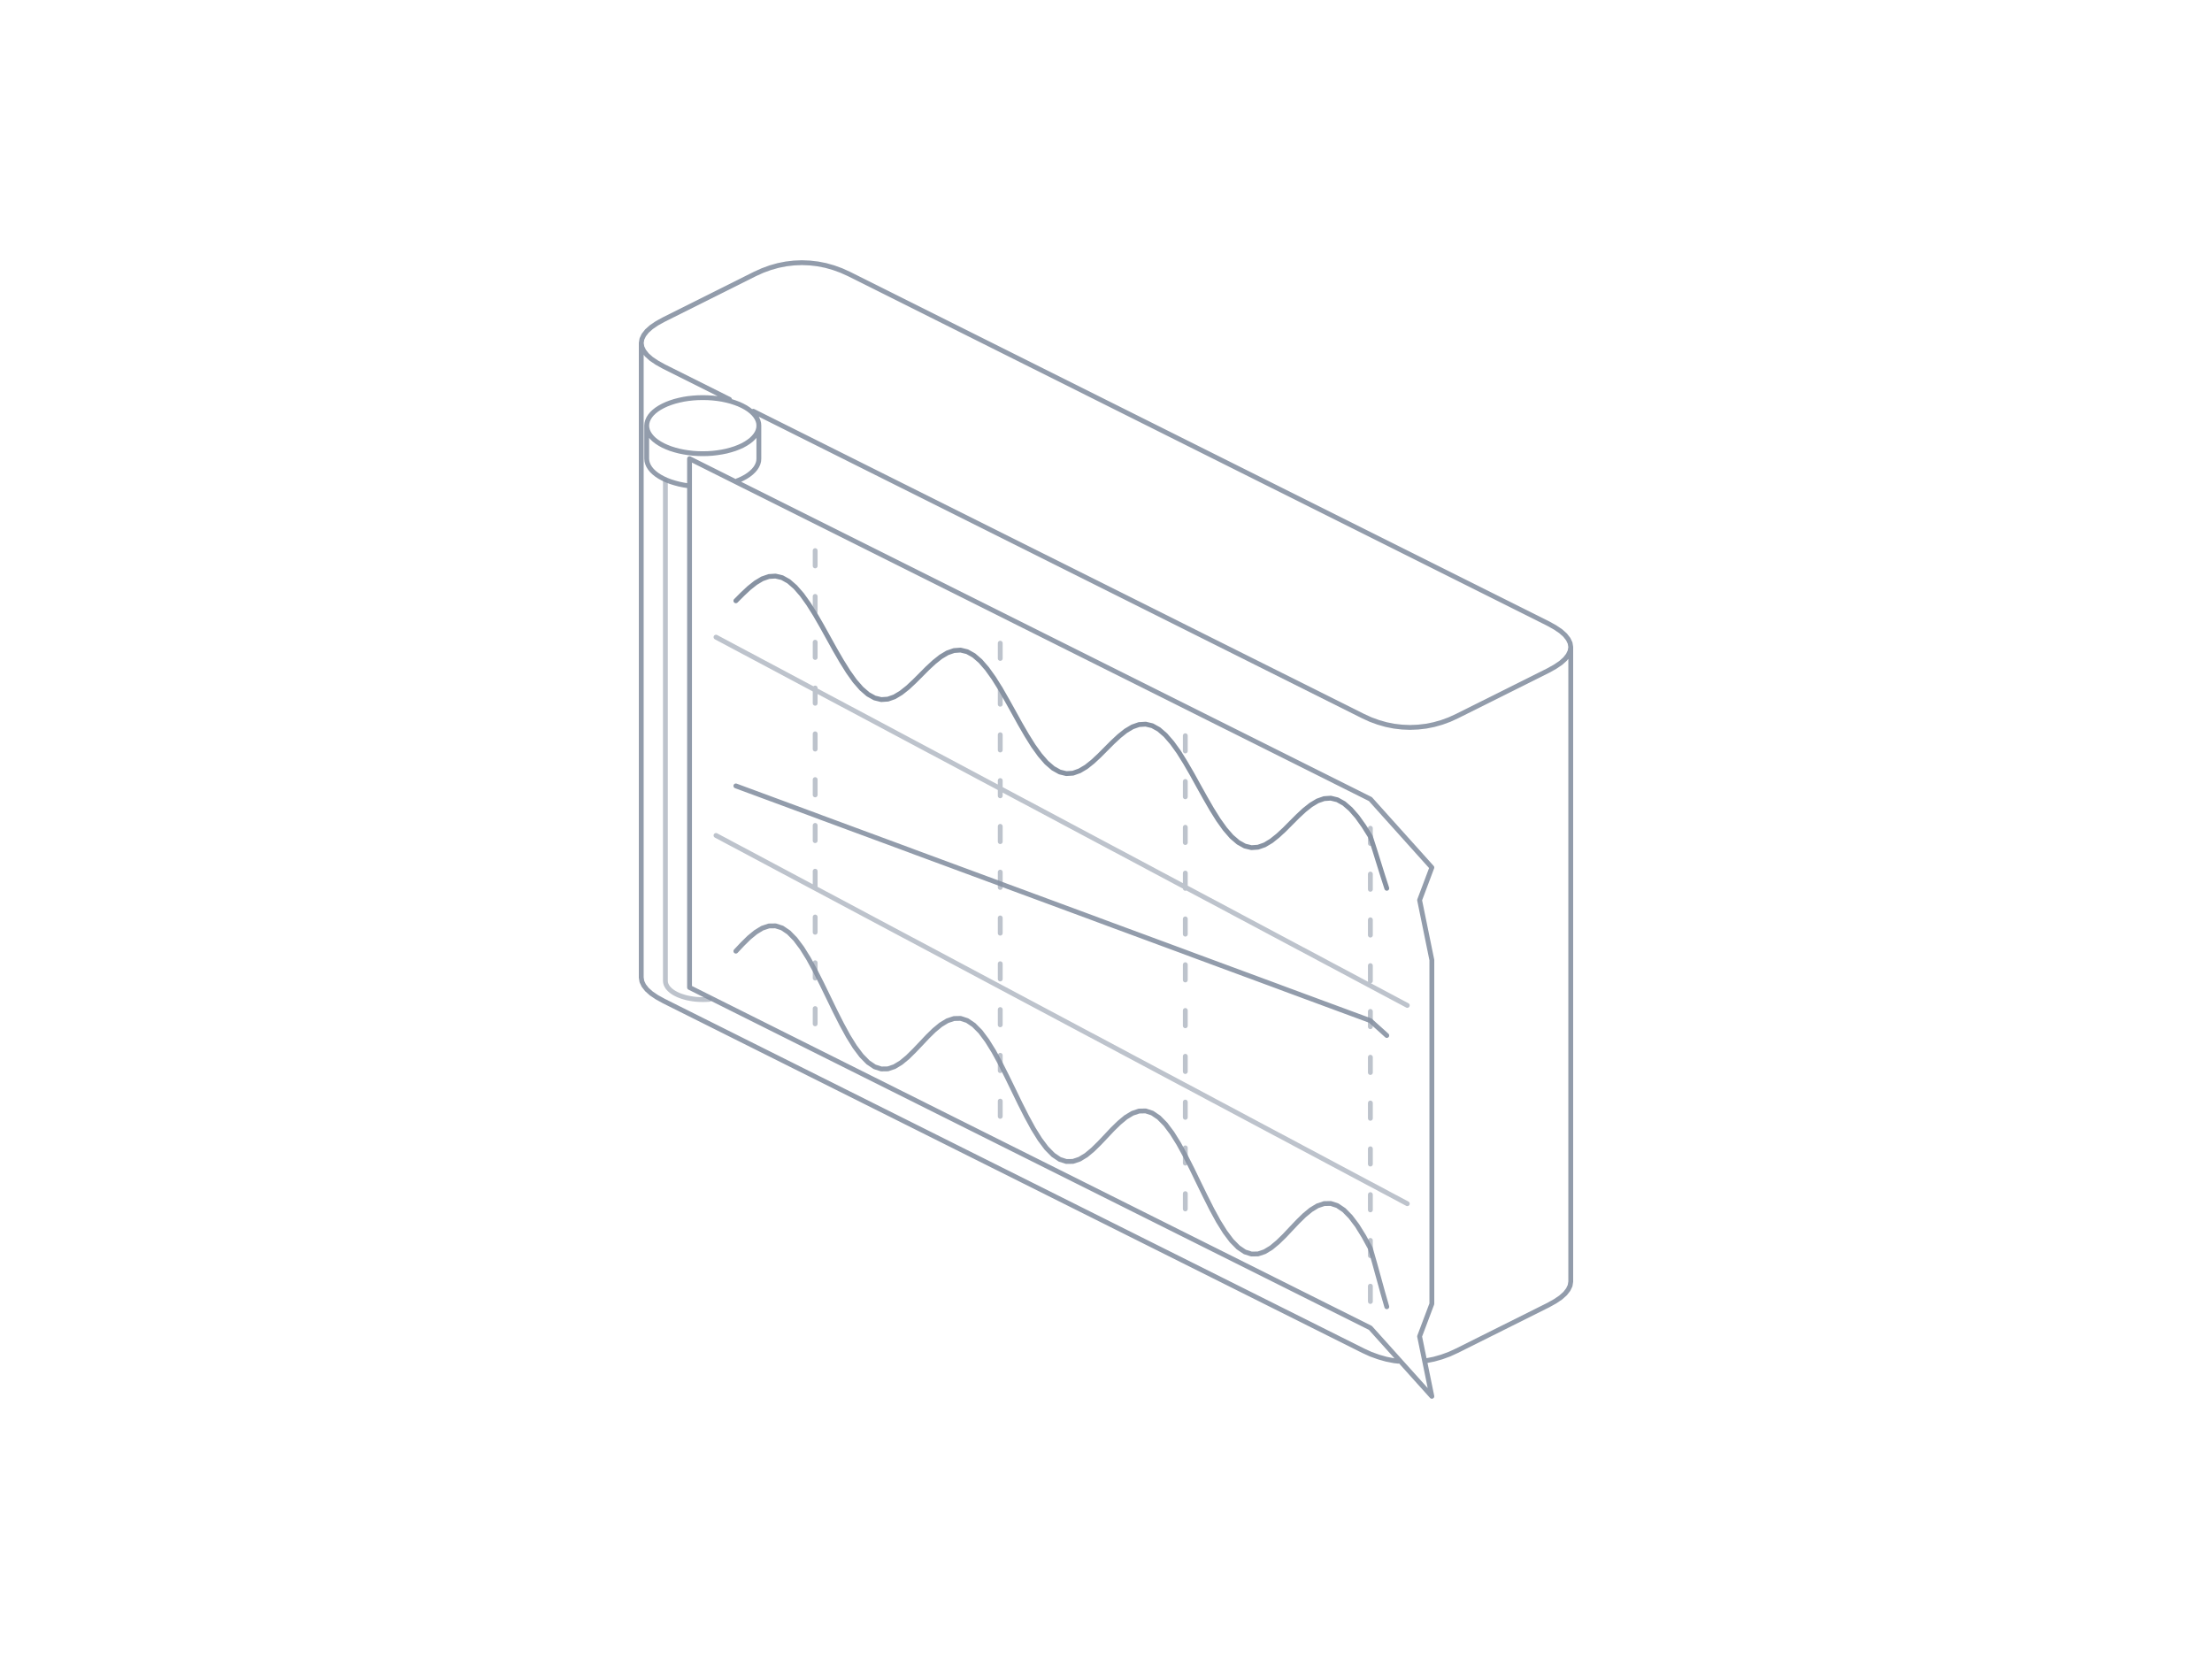
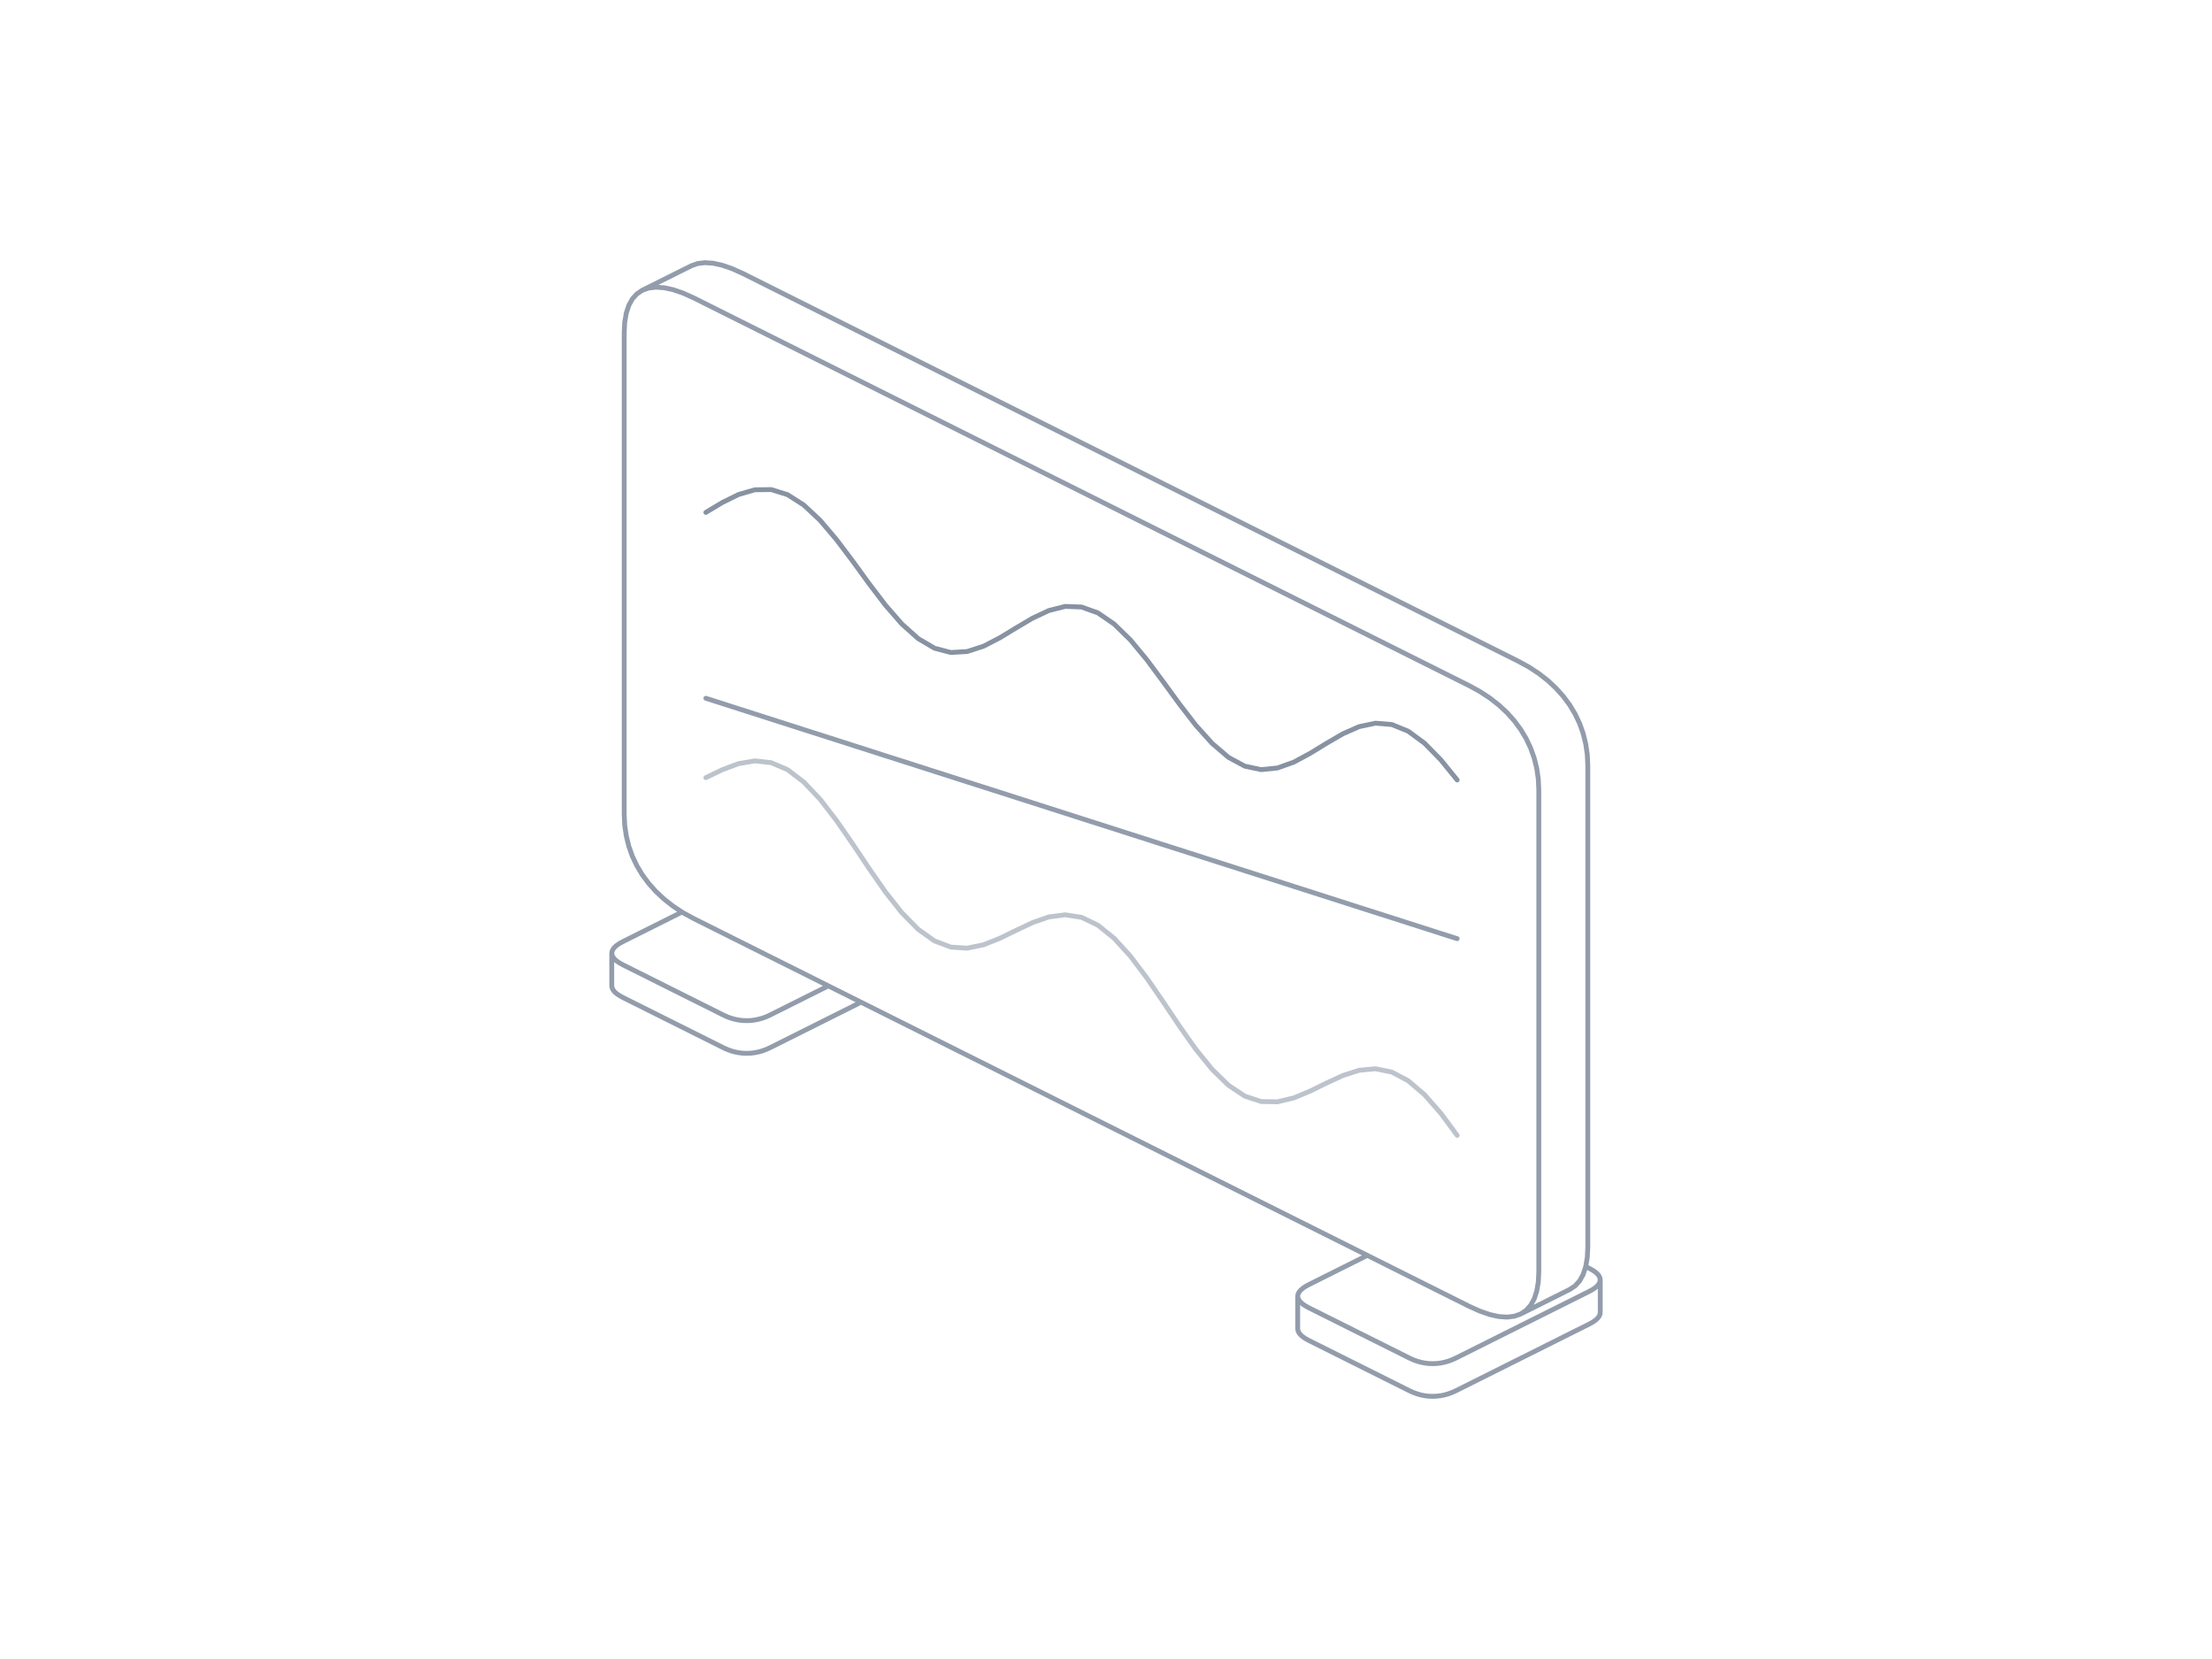
<svg xmlns="http://www.w3.org/2000/svg" viewBox="0 0 480 360" role="img" color="#8792a2" fill="none" stroke="currentColor" stroke-width="1.05" stroke-linecap="round" stroke-linejoin="round">
-   <path vector-effect="non-scaling-stroke" stroke-opacity=".55" d="M144.39,104.45 144.39,212.85 144.42,213.20 144.51,213.55 144.67,213.90 144.88,214.24 145.15,214.56 145.48,214.88 145.86,215.18 146.29,215.46 146.77,215.72 147.29,215.96 147.85,216.17 148.45,216.36 149.07,216.53 149.73,216.66 150.40,216.77 151.09,216.85 151.80,216.89 152.50,216.91 153.21,216.89 153.91,216.85 153.96,216.84 M155.37,181.29 305.38,261.20 M155.37,138.26 305.38,218.17 M176.89,222.17 176.89,218.86 M176.89,212.24 176.89,208.92 M176.89,202.30 176.89,198.99 M176.89,192.36 176.89,189.05 M176.89,182.42 176.89,179.11 M176.89,172.49 176.89,169.17 M176.89,162.55 176.89,159.24 M176.89,152.61 176.89,149.30 M176.89,142.67 176.89,139.36 M176.89,132.73 176.89,129.42 M176.89,122.80 176.89,119.48 M217.05,242.25 217.05,238.94 M217.05,232.32 217.05,229.00 M217.05,222.38 217.05,219.07 M217.05,212.44 217.05,209.13 M217.05,202.50 217.05,199.19 M217.05,192.57 217.05,189.25 M217.05,182.63 217.05,179.32 M217.05,172.69 217.05,169.38 M217.05,162.75 217.05,159.44 M217.05,152.82 217.05,149.50 M217.05,142.88 217.05,139.57 M257.21,262.34 257.21,259.02 M257.21,252.40 257.21,249.09 M257.21,242.46 257.21,239.15 M257.21,232.52 257.21,229.21 M257.21,222.59 257.21,219.27 M257.21,212.65 257.21,209.34 M257.21,202.71 257.21,199.40 M257.21,192.77 257.21,189.46 M257.21,182.83 257.21,179.52 M257.21,172.90 257.21,169.58 M257.21,162.96 257.21,159.65 M297.37,282.42 297.37,279.10 M297.37,272.48 297.37,269.17 M297.37,262.54 297.37,259.23 M297.37,252.60 297.37,249.29 M297.37,242.67 297.37,239.35 M297.37,232.73 297.37,229.42 M297.37,222.79 297.37,219.48 M297.37,212.85 297.37,209.54 M297.37,202.92 297.37,199.60 M297.37,192.98 297.37,189.67 M297.37,183.04 297.37,179.73" />
-   <path vector-effect="non-scaling-stroke" stroke-opacity=".9" d="M174.02,57.00 172.29,57.07 170.56,57.27 168.85,57.61 167.15,58.09 165.48,58.70 163.84,59.44 144.04,69.34 142.55,70.16 141.32,71.00 140.37,71.85 139.70,72.71 139.29,73.57 139.15,74.43 139.15,212.13 139.29,213.00 139.70,213.86 140.37,214.72 141.32,215.57 142.55,216.40 144.04,217.22 295.80,293.10 297.44,293.85 299.12,294.46 300.81,294.94 302.53,295.28 303.40,295.38 M309.49,295.27 311.15,294.94 312.85,294.46 314.52,293.85 316.16,293.10 335.96,283.21 337.45,282.38 338.68,281.55 339.63,280.70 340.30,279.84 340.71,278.98 340.85,278.11 340.85,140.41 340.71,139.55 340.30,138.69 339.63,137.83 338.68,136.98 337.45,136.15 335.96,135.32 184.20,59.44 182.56,58.70 180.88,58.09 179.19,57.61 177.47,57.27 175.75,57.07 174.02,57.00 M340.85,140.41 340.71,141.28 340.30,142.14 339.63,143.00 338.68,143.85 337.45,144.68 335.96,145.51 316.16,155.40 314.52,156.15 312.85,156.76 311.15,157.24 309.44,157.58 307.71,157.78 305.98,157.85 304.25,157.78 302.53,157.58 300.81,157.24 299.12,156.76 297.44,156.15 295.80,155.40 163.46,89.24 M158.30,86.66 144.04,79.53 142.55,78.70 141.32,77.87 140.37,77.02 139.70,76.16 139.29,75.30 139.15,74.43 M152.50,86.28 151.44,86.30 150.39,86.37 149.35,86.48 148.34,86.64 147.36,86.85 146.42,87.09 145.52,87.38 144.68,87.70 143.90,88.06 143.18,88.45 142.53,88.87 141.96,89.32 141.47,89.79 141.07,90.28 140.75,90.79 140.52,91.31 140.38,91.83 140.33,92.36 140.33,99.53 140.38,100.07 140.52,100.59 140.75,101.11 141.07,101.62 141.47,102.11 141.96,102.58 142.53,103.03 143.18,103.45 143.90,103.84 144.68,104.20 145.52,104.52 146.42,104.80 147.36,105.05 148.34,105.25 149.28,105.40 M160.00,104.32 160.33,104.20 161.11,103.84 161.83,103.45 162.47,103.03 163.04,102.58 163.53,102.11 163.94,101.62 164.26,101.11 164.49,100.59 164.63,100.07 164.67,99.53 164.67,92.36 164.63,91.83 164.49,91.31 164.26,90.79 163.94,90.28 163.53,89.79 163.04,89.32 162.47,88.87 161.83,88.45 161.11,88.06 160.33,87.70 159.48,87.38 158.59,87.09 157.65,86.85 156.67,86.64 155.65,86.48 154.62,86.37 153.56,86.30 152.50,86.28 M164.67,92.36 164.63,92.89 164.49,93.42 164.26,93.94 163.94,94.44 163.53,94.93 163.04,95.41 162.47,95.85 161.83,96.27 161.11,96.67 160.33,97.02 159.48,97.35 158.59,97.63 157.65,97.88 156.67,98.08 155.65,98.24 154.62,98.36 153.56,98.43 152.50,98.45 151.44,98.43 150.39,98.36 149.35,98.24 148.34,98.08 147.36,97.88 146.42,97.63 145.52,97.35 144.68,97.02 143.90,96.67 143.18,96.27 142.53,95.85 141.96,95.41 141.47,94.93 141.07,94.44 140.75,93.94 140.52,93.42 140.38,92.89 140.33,92.36 M149.63,214.28 297.37,288.15 310.71,303.00 308.05,289.99 310.71,282.92 310.71,208.33 308.05,195.32 310.71,188.25 297.37,173.40 149.63,99.53 149.63,214.28 M159.68,170.54 161.11,171.07 162.54,171.60 163.98,172.13 165.41,172.66 166.85,173.19 168.28,173.72 169.72,174.25 171.15,174.78 172.58,175.31 174.02,175.84 175.45,176.37 176.89,176.90 178.32,177.44 179.76,177.97 181.19,178.50 182.63,179.03 184.06,179.56 185.49,180.09 186.93,180.62 188.36,181.15 189.80,181.68 191.23,182.21 192.67,182.74 194.10,183.27 195.53,183.80 196.97,184.33 198.40,184.87 199.84,185.40 201.27,185.93 202.71,186.46 204.14,186.99 205.58,187.52 207.01,188.05 208.44,188.58 209.88,189.11 211.31,189.64 212.75,190.17 214.18,190.70 215.62,191.23 217.05,191.76 218.48,192.30 219.92,192.83 221.35,193.36 222.79,193.89 224.22,194.42 225.66,194.95 227.09,195.48 228.53,196.01 229.96,196.54 231.39,197.07 232.83,197.60 234.26,198.13 235.70,198.66 237.13,199.19 238.57,199.73 240.00,200.26 241.43,200.79 242.87,201.32 244.30,201.85 245.74,202.38 247.17,202.91 248.61,203.44 250.04,203.97 251.47,204.50 252.91,205.03 254.34,205.56 255.78,206.09 257.21,206.62 258.65,207.16 260.08,207.69 261.52,208.22 262.95,208.75 264.38,209.28 265.82,209.81 267.25,210.34 268.69,210.87 270.12,211.40 271.56,211.93 272.99,212.46 274.42,212.99 275.86,213.52 277.29,214.05 278.73,214.59 280.16,215.12 281.60,215.65 283.03,216.18 284.47,216.71 285.90,217.24 287.33,217.77 288.77,218.30 290.20,218.83 291.64,219.36 293.07,219.89 294.51,220.42 295.94,220.95 297.37,221.48 298.26,222.29 299.15,223.09 300.04,223.89 300.93,224.70 M159.68,206.40 161.11,204.88 162.54,203.47 163.98,202.29 165.41,201.41 166.85,200.93 168.28,200.91 169.72,201.37 171.15,202.34 172.58,203.80 174.02,205.72 175.45,208.02 176.89,210.65 178.32,213.48 179.76,216.44 181.19,219.39 182.63,222.23 184.06,224.85 185.49,227.15 186.93,229.07 188.36,230.53 189.80,231.50 191.23,231.96 192.67,231.94 194.10,231.46 195.53,230.59 196.97,229.40 198.40,227.99 199.84,226.48 201.27,224.96 202.71,223.55 204.14,222.37 205.58,221.50 207.01,221.02 208.44,220.99 209.88,221.46 211.31,222.43 212.75,223.88 214.18,225.80 215.62,228.11 217.05,230.73 218.48,233.57 219.92,236.52 221.35,239.47 222.79,242.31 224.22,244.93 225.66,247.24 227.09,249.15 228.53,250.61 229.96,251.58 231.39,252.04 232.83,252.02 234.26,251.54 235.70,250.67 237.13,249.48 238.57,248.07 240.00,246.56 241.43,245.04 242.87,243.64 244.30,242.45 245.74,241.58 247.17,241.10 248.61,241.07 250.04,241.54 251.47,242.51 252.91,243.97 254.34,245.88 255.78,248.19 257.21,250.81 258.65,253.65 260.08,256.60 261.52,259.55 262.95,262.39 264.38,265.01 265.82,267.32 267.25,269.23 268.69,270.69 270.12,271.66 271.56,272.12 272.99,272.10 274.42,271.62 275.86,270.75 277.29,269.56 278.73,268.16 280.16,266.64 281.60,265.12 283.03,263.72 284.47,262.53 285.90,261.66 287.33,261.18 288.77,261.15 290.20,261.62 291.64,262.59 293.07,264.05 294.51,265.96 295.94,268.27 297.37,270.89 298.26,274.00 299.15,277.22 300.04,280.45 300.93,283.56" />
-   <path vector-effect="non-scaling-stroke" stroke-opacity="1" d="M159.68,130.37 161.11,128.94 162.54,127.60 163.98,126.46 165.41,125.60 166.85,125.10 168.28,125.01 169.72,125.35 171.15,126.15 172.58,127.40 174.02,129.05 175.45,131.05 176.89,133.34 178.32,135.82 179.76,138.41 181.19,140.99 182.63,143.47 184.06,145.76 185.49,147.77 186.93,149.42 188.36,150.66 189.80,151.46 191.23,151.81 192.67,151.71 194.10,151.21 195.53,150.35 196.97,149.21 198.40,147.88 199.84,146.44 201.27,145.00 202.71,143.67 204.14,142.53 205.58,141.67 207.01,141.17 208.44,141.07 209.88,141.42 211.31,142.22 212.75,143.46 214.18,145.11 215.62,147.12 217.05,149.40 218.48,151.89 219.92,154.47 221.35,157.06 222.79,159.54 224.22,161.83 225.66,163.83 227.09,165.48 228.53,166.72 229.96,167.52 231.39,167.87 232.83,167.78 234.26,167.27 235.70,166.42 237.13,165.28 238.57,163.94 240.00,162.50 241.43,161.07 242.87,159.73 244.30,158.59 245.74,157.73 247.17,157.23 248.61,157.14 250.04,157.48 251.47,158.28 252.91,159.53 254.34,161.18 255.78,163.18 257.21,165.47 258.65,167.95 260.08,170.54 261.52,173.12 262.95,175.60 264.38,177.89 265.82,179.90 267.25,181.55 268.69,182.79 270.12,183.59 271.56,183.94 272.99,183.84 274.42,183.34 275.86,182.48 277.29,181.34 278.73,180.01 280.16,178.57 281.60,177.13 283.03,175.80 284.47,174.66 285.90,173.80 287.33,173.30 288.77,173.20 290.20,173.55 291.64,174.35 293.07,175.59 294.51,177.24 295.94,179.25 297.37,181.53 298.26,184.29 299.15,187.15 300.04,190.00 300.93,192.76" />
+   <path vector-effect="non-scaling-stroke" stroke-opacity=".55" d="M153.17,168.75 156.71,167.04 160.26,165.71 163.80,165.11 167.35,165.50 170.89,167.02 174.43,169.71 177.98,173.46 181.52,178.06 185.07,183.19 188.61,188.49 192.15,193.57 195.70,198.06 199.24,201.66 202.79,204.18 206.33,205.52 209.87,205.75 213.42,205.02 216.96,203.61 220.51,201.88 224.05,200.21 227.60,198.97 231.14,198.51 234.68,199.06 238.23,200.76 241.77,203.61 245.32,207.51 248.86,212.21 252.40,217.39 255.95,222.68 259.49,227.69 263.04,232.06 266.58,235.51 270.13,237.86 273.67,239.03 277.21,239.09 280.76,238.24 284.30,236.77 287.85,235.02 291.39,233.39 294.93,232.25 298.48,231.92 302.02,232.64 305.57,234.52 309.11,237.54 312.65,241.57 316.20,246.37" />
+   <path vector-effect="non-scaling-stroke" stroke-opacity=".9" d="M147.64,198.09 135.16,204.33 134.43,204.73 133.82,205.15 133.35,205.57 133.02,205.99 132.82,206.42 132.75,206.84 132.75,213.93 132.82,214.36 133.02,214.79 133.35,215.21 133.82,215.63 134.43,216.04 135.16,216.45 157.00,227.37 157.81,227.73 158.64,228.04 159.47,228.27 160.32,228.44 161.17,228.54 162.03,228.57 162.88,228.54 163.74,228.44 164.58,228.27 165.42,228.04 166.25,227.73 167.06,227.37 186.45,217.67 M179.36,214.13 167.06,220.28 166.25,220.65 165.42,220.95 164.58,221.18 163.74,221.35 162.88,221.45 162.03,221.48 161.17,221.45 160.32,221.35 159.47,221.18 158.64,220.95 157.81,220.65 157.00,220.28 135.16,209.36 134.43,208.95 133.82,208.54 133.35,208.12 133.02,207.70 132.82,207.27 132.75,206.84 M296.31,272.61 284.02,278.76 283.28,279.16 282.68,279.58 282.21,279.99 281.87,280.42 281.67,280.84 281.60,281.27 281.60,288.36 281.67,288.79 281.87,289.21 282.21,289.64 282.68,290.06 283.28,290.47 284.02,290.88 305.85,301.79 306.66,302.16 307.49,302.46 308.33,302.70 309.18,302.87 310.03,302.97 310.88,303.00 311.74,302.97 312.59,302.87 313.44,302.70 314.28,302.46 315.10,302.16 315.92,301.79 344.84,287.33 345.57,286.93 346.18,286.51 346.65,286.09 346.98,285.67 347.18,285.24 347.25,284.82 347.25,277.73 347.18,277.30 346.98,276.87 346.65,276.45 346.18,276.03 345.57,275.62 344.84,275.21 344.42,275.00 M347.25,277.73 347.18,278.15 346.98,278.58 346.65,279.00 346.18,279.42 345.57,279.84 344.84,280.24 315.92,294.70 315.10,295.07 314.28,295.37 313.44,295.61 312.59,295.78 311.74,295.88 310.88,295.91 310.03,295.88 309.18,295.78 308.33,295.61 307.49,295.37 306.66,295.07 305.85,294.70 284.02,283.79 283.28,283.38 282.68,282.97 282.21,282.55 281.87,282.13 281.67,281.70 281.60,281.27 M139.37,62.99 138.19,63.79 137.21,64.88 136.45,66.27 135.90,67.95 135.56,69.93 135.45,72.20 135.45,176.68 135.56,179.07 135.90,181.38 136.45,183.62 137.21,185.78 138.19,187.84 139.37,189.82 140.76,191.69 142.34,193.46 144.11,195.11 146.07,196.65 148.22,198.06 150.55,199.33 318.82,283.47 321.15,284.52 323.30,285.26 325.26,285.69 327.03,285.81 328.61,285.62 329.99,285.13 340.63,279.81 341.81,279.02 342.79,277.93 343.55,276.54 344.10,274.85 344.44,272.87 344.55,270.60 344.55,166.12 344.44,163.74 344.10,161.43 343.55,159.19 342.79,157.03 341.81,154.96 340.63,152.99 339.24,151.11 337.66,149.35 335.89,147.69 333.93,146.16 331.78,144.75 329.45,143.48 161.18,59.34 158.85,58.29 156.70,57.55 154.74,57.12 152.97,57.00 151.39,57.19 150.01,57.68 139.37,62.99 M318.82,283.47 321.15,284.52 323.30,285.26 325.26,285.69 327.03,285.81 328.61,285.62 329.99,285.13 331.18,284.34 332.15,283.25 332.92,281.86 333.47,280.17 333.81,278.19 333.92,275.92 333.92,171.44 333.81,169.06 333.47,166.74 332.92,164.50 332.15,162.35 331.18,160.28 329.99,158.30 328.61,156.43 327.03,154.66 325.26,153.01 323.30,151.48 321.15,150.07 318.82,148.79 150.55,64.65 148.22,63.60 146.07,62.86 144.11,62.44 142.34,62.32 140.76,62.50 139.37,62.99 138.19,63.79 137.21,64.88 136.45,66.27 135.90,67.95 135.56,69.93 135.45,72.20 135.45,176.68 135.56,179.07 135.90,181.38 136.45,183.62 137.21,185.78 138.19,187.84 139.37,189.82 140.76,191.69 142.34,193.46 144.11,195.11 146.07,196.65 148.22,198.06 150.55,199.33 318.82,283.47 M153.17,151.52 156.71,152.65 160.26,153.79 163.80,154.92 167.35,156.06 170.89,157.19 174.43,158.33 177.98,159.46 181.52,160.59 185.07,161.73 188.61,162.86 192.15,164.00 195.70,165.13 199.24,166.26 202.79,167.40 206.33,168.53 209.87,169.67 213.42,170.80 216.96,171.93 220.51,173.07 224.05,174.20 227.60,175.34 231.14,176.47 234.68,177.61 238.23,178.74 241.77,179.87 245.32,181.01 248.86,182.14 252.40,183.28 255.95,184.41 259.49,185.54 263.04,186.68 266.58,187.81 270.13,188.95 273.67,190.08 277.21,191.21 280.76,192.35 284.30,193.48 287.85,194.62 291.39,195.75 294.93,196.89 298.48,198.02 302.02,199.15 305.57,200.29 309.11,201.42 312.65,202.56 316.20,203.69" />
+   <path vector-effect="non-scaling-stroke" stroke-opacity="1" d="M153.17,111.19 156.71,109.06 160.26,107.31 163.80,106.28 167.35,106.24 170.89,107.34 174.43,109.60 177.98,112.93 181.52,117.10 185.07,121.81 188.61,126.68 192.15,131.33 195.70,135.40 199.24,138.57 202.79,140.66 206.33,141.59 209.87,141.38 213.42,140.23 216.96,138.40 220.51,136.24 224.05,134.15 227.60,132.49 231.14,131.59 234.68,131.72 238.23,132.99 241.77,135.42 245.32,138.89 248.86,143.17 252.40,147.93 255.95,152.79 259.49,157.38 263.04,161.32 266.58,164.35 270.13,166.26 273.67,167.01 277.21,166.65 280.76,165.38 284.30,163.47 287.85,161.30 291.39,159.24 294.93,157.68 298.48,156.93 302.02,157.22 305.57,158.67 309.11,161.27 312.65,164.88 316.20,169.25" />
</svg>
